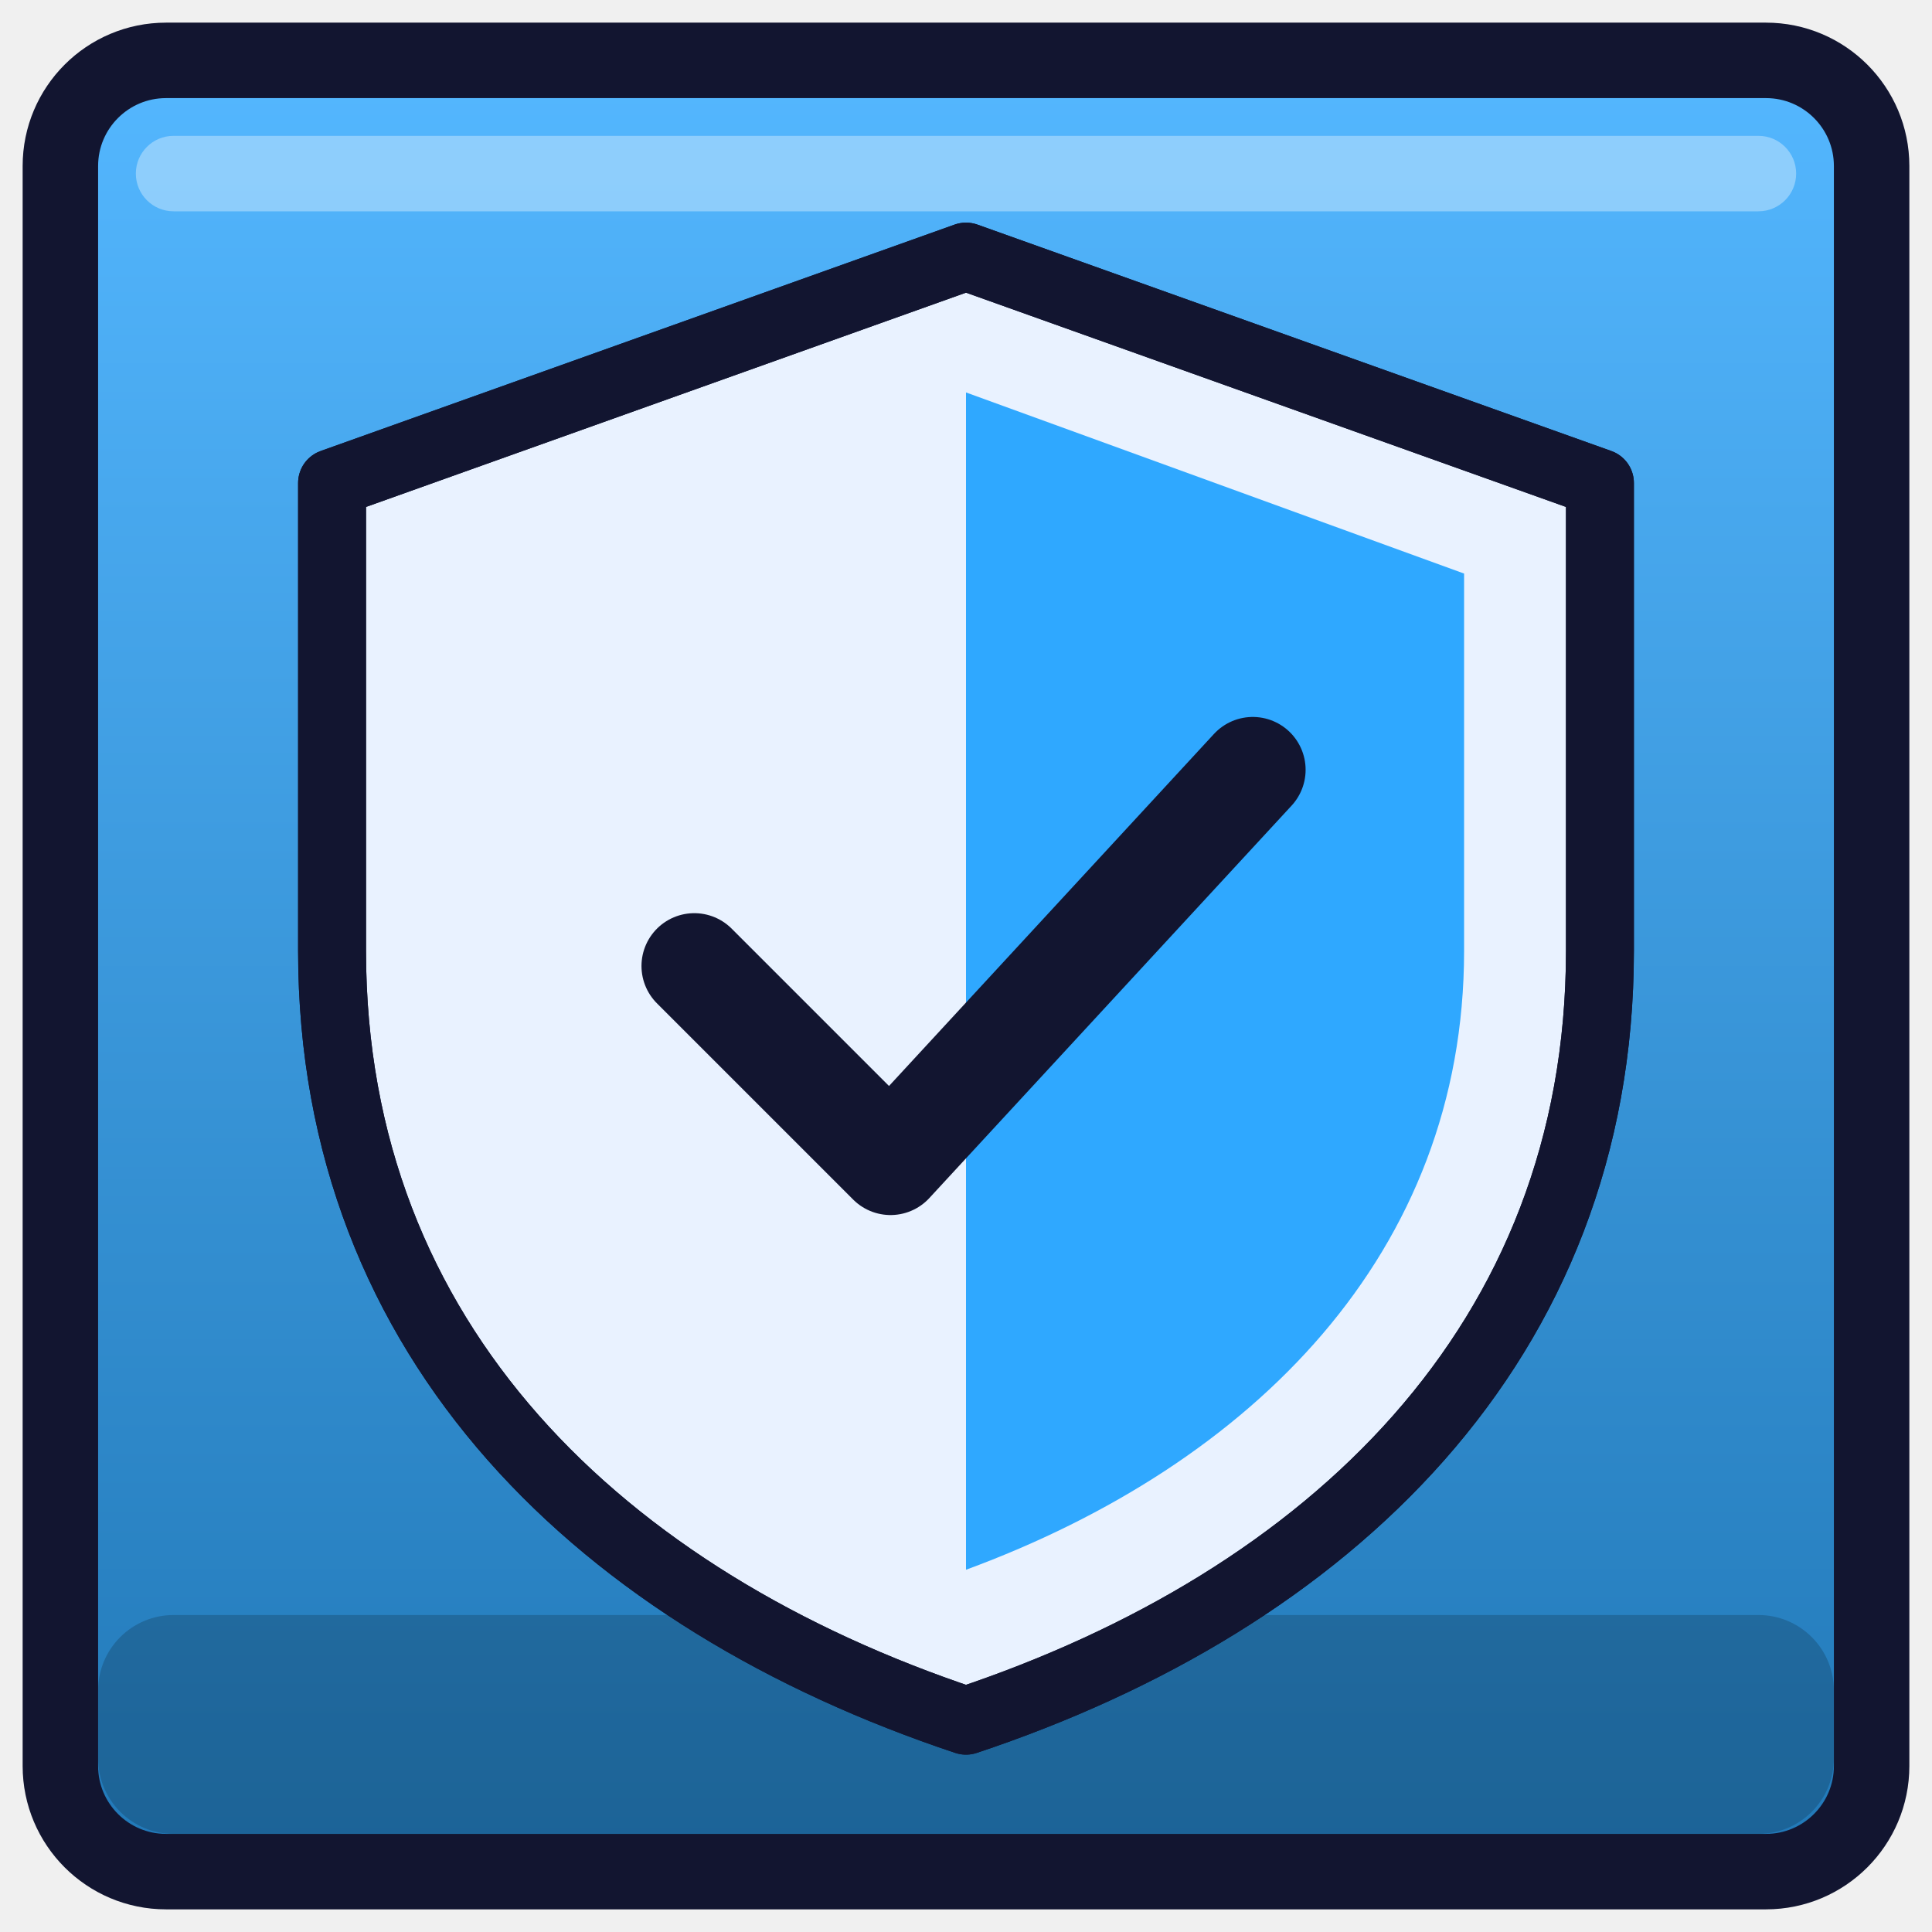
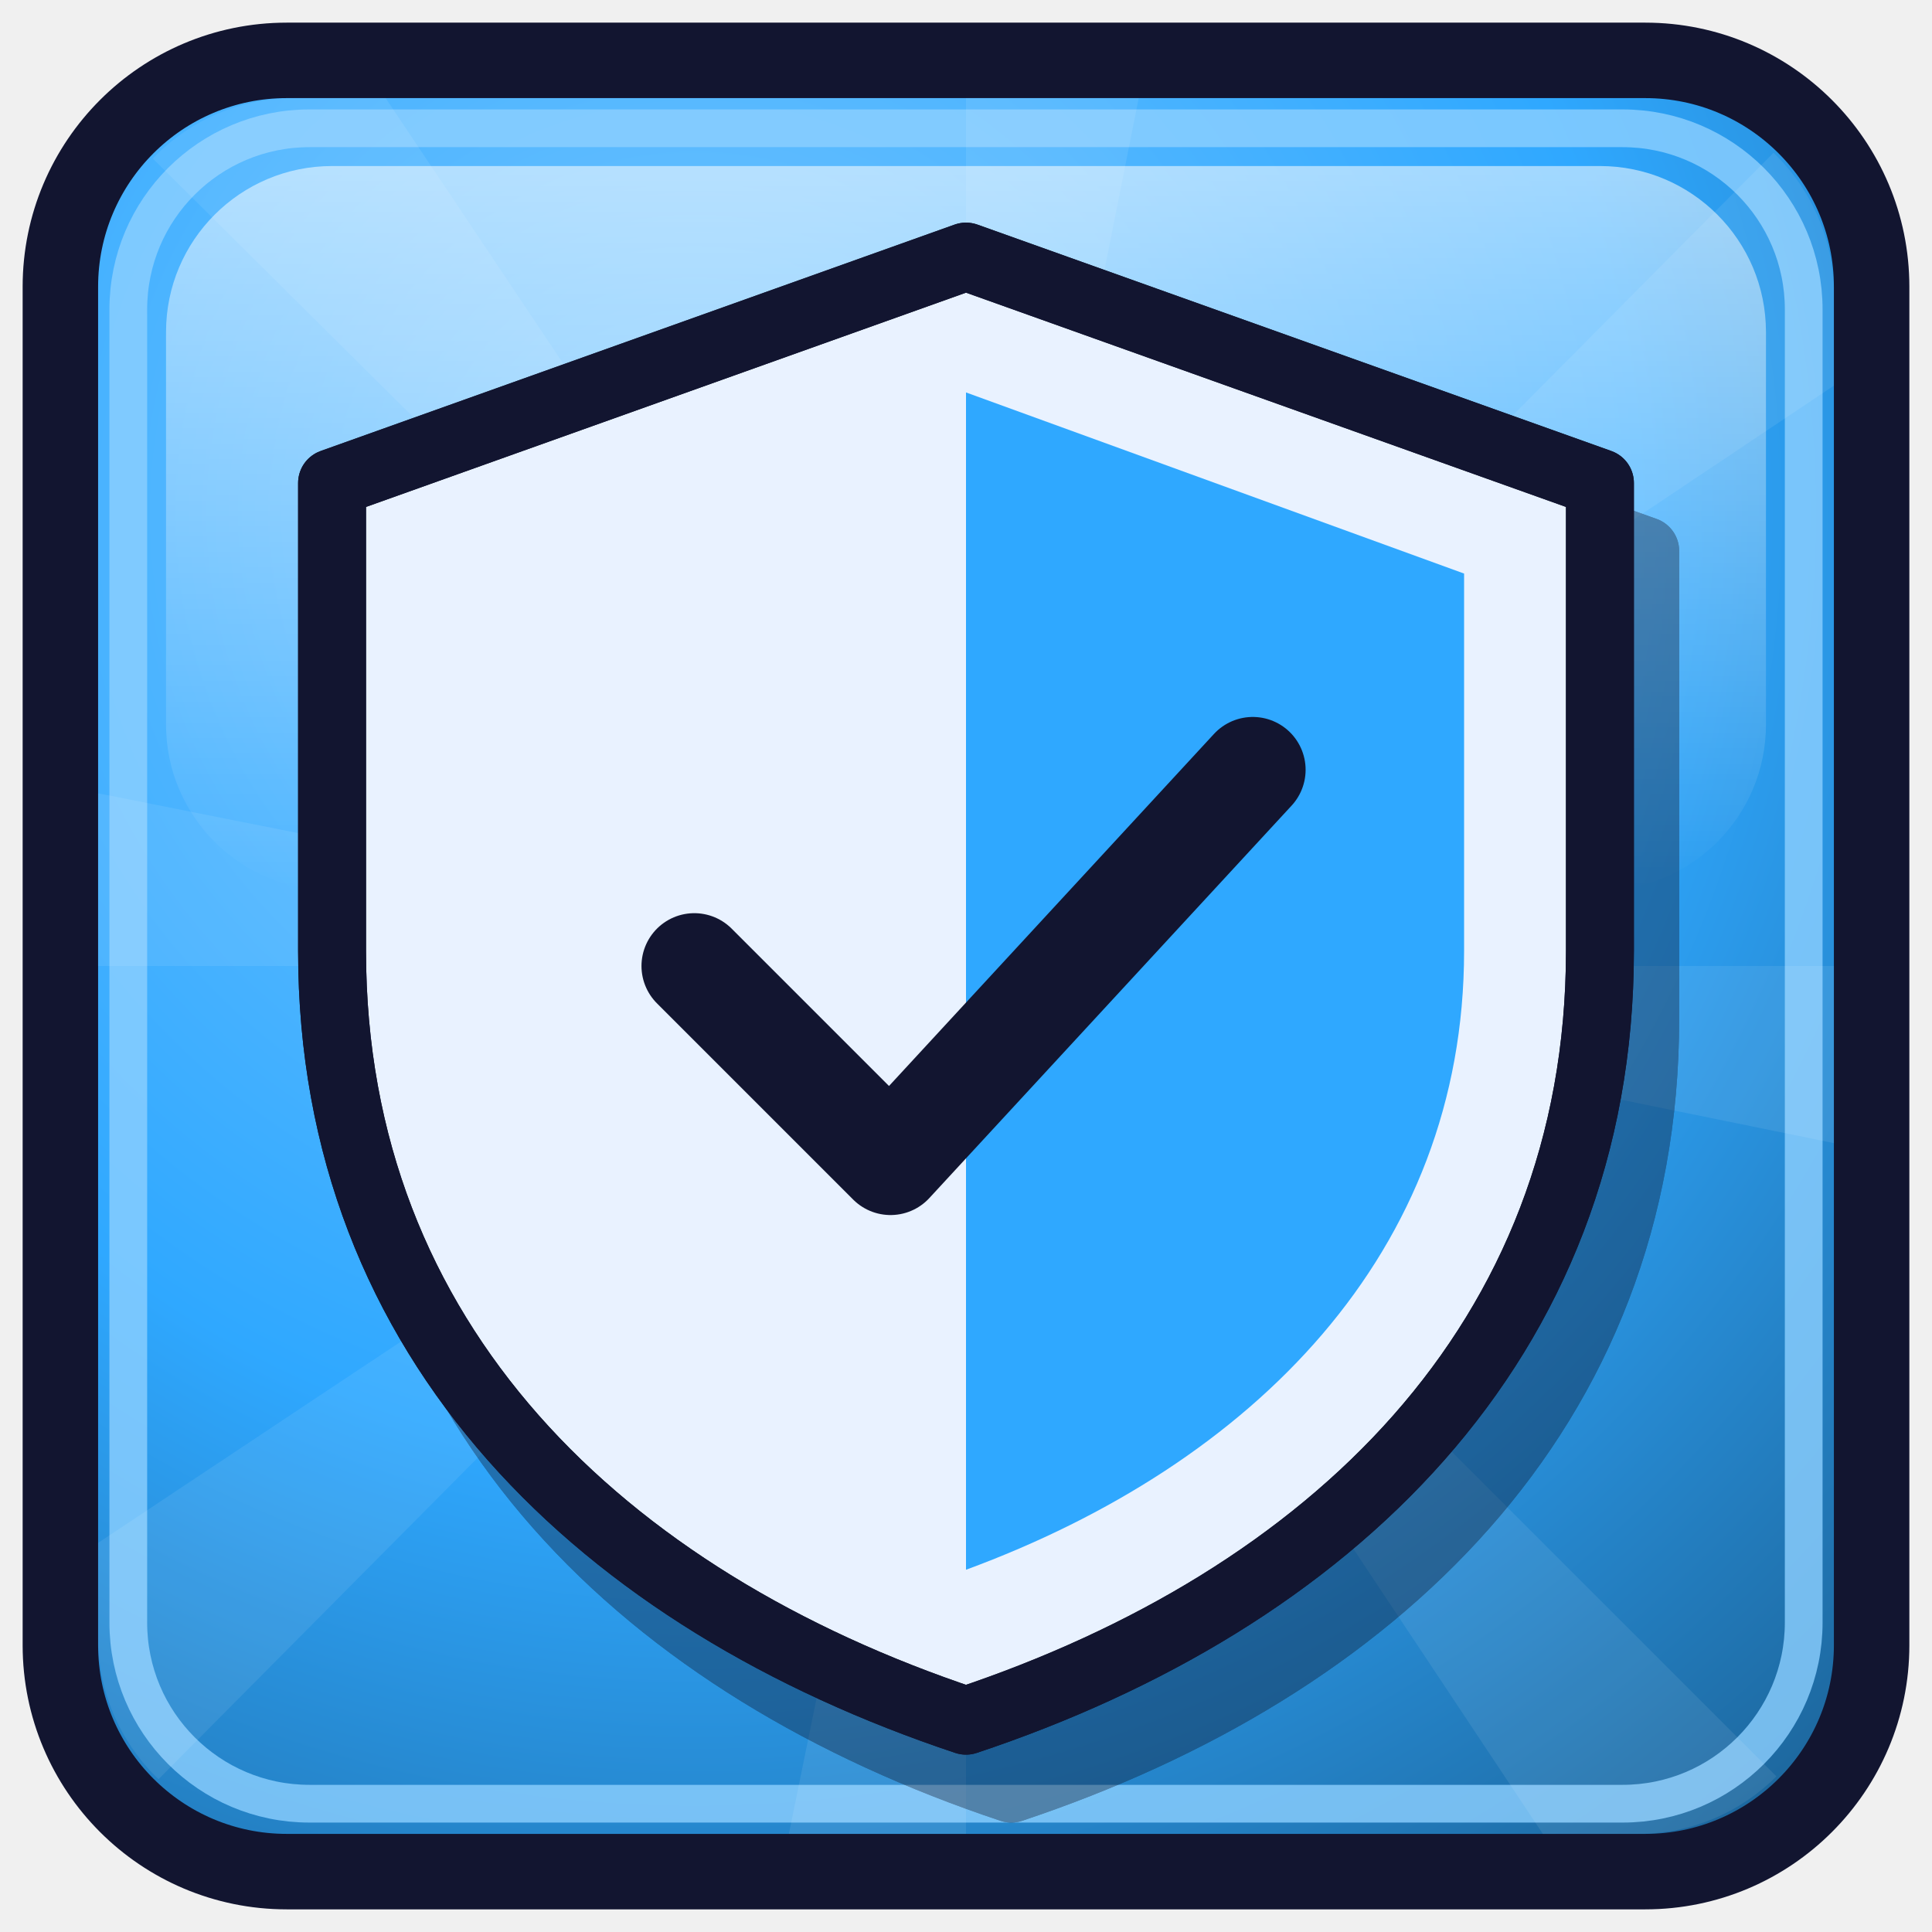
<svg xmlns="http://www.w3.org/2000/svg" width="256" height="256" viewBox="0 0 256 256">
  <defs>
-     <linearGradient id="g" x1="0" y1="0" x2="0" y2="1">
-       <stop offset="0" stop-color="#54B7FF" />
-       <stop offset="1" stop-color="#2178B7" />
+     <radialGradient id="g" cx="0.35" cy="0.25" r="0.95">
+       <stop offset="0" stop-color="#77C6FF" />
+       <stop offset="0.55" stop-color="#2FA8FF" />
+       <stop offset="1" stop-color="#1C6499" />
+     </radialGradient>
+     <linearGradient id="gl" x1="0" y1="0" x2="0" y2="1">
+       <stop offset="0" stop-color="#FFFFFF" stop-opacity="0.55" />
+       <stop offset="1" stop-color="#FFFFFF" stop-opacity="0" />
    </linearGradient>
  </defs>
-   <rect x="8" y="8" width="240" height="240" rx="14" fill="url(#g)" stroke="#121530" stroke-width="10" />
-   <rect x="18" y="18" width="220" height="10" rx="5" fill="#FFFFFF" fill-opacity="0.35" />
-   <rect x="13" y="214" width="230" height="29" rx="10" fill="#000000" fill-opacity="0.18" />
+   <rect x="8" y="8" width="240" height="240" rx="30" fill="url(#g)" stroke="#121530" stroke-width="10" />
+   <rect x="17" y="17" width="222" height="222" rx="24" fill="none" stroke="#8CCFFF" stroke-width="5" stroke-opacity="0.8" />
+   <defs>
+     <clipPath id="rc">
+       <rect x="13" y="13" width="230" height="230" rx="26" />
+     </clipPath>
+   </defs>
+   <g clip-path="url(#rc)">
+     <path d="M128 128 L328 128 L324 168 Z" fill="#FFFFFF" fill-opacity="0.08" />
+     <path d="M128 128 L269 269 L239 295 Z" fill="#FFFFFF" fill-opacity="0.08" />
+     <path d="M128 128 L128 328 L88 324 Z" fill="#FFFFFF" fill-opacity="0.08" />
+     <path d="M128 128 L-13 270 L-39 239 Z" fill="#FFFFFF" fill-opacity="0.08" />
+     <path d="M128 128 L-72 128 L-68 89 Z" fill="#FFFFFF" fill-opacity="0.08" />
+     <path d="M128 128 L-14 -13 L17 -38 Z" fill="#FFFFFF" fill-opacity="0.08" />
+     <path d="M128 128 L128 -72 L167 -68 Z" fill="#FFFFFF" fill-opacity="0.08" />
+     <path d="M128 128 L269 -14 L294 17 Z" fill="#FFFFFF" fill-opacity="0.08" />
+   </g>
+   <rect x="22" y="22" width="212" height="96" rx="22" fill="url(#gl)" />
+   <defs>
+     <clipPath id="c">
+       <rect x="13" y="13" width="230" height="230" rx="26" />
+     </clipPath>
+   </defs>
+   <g clip-path="url(#c)">
+     <g transform="translate(6,9)" opacity="0.35">
+       <path d="M128 34 l84 30 v62 c0 52 -36 86 -84 102 c-48 -16 -84 -50 -84 -102 v-62 z" fill="#0A0C20" stroke="#0A0C20" stroke-width="9" stroke-linejoin="round" stroke-linecap="round" />
+       <path d="M128 52 l66 24 v50 c0 40 -28 68 -66 82 z" fill="#0A0C20" />
+       <path d="M128 34 l84 30 v62 c0 52 -36 86 -84 102 c-48 -16 -84 -50 -84 -102 v-62 z" fill="none" stroke="#0A0C20" stroke-width="9" stroke-linejoin="round" stroke-linecap="round" />
+       <path d="M92 128 l26 26 l48 -52" fill="none" stroke="#0A0C20" stroke-width="14" stroke-linejoin="round" stroke-linecap="round" />
+     </g>
+   </g>
  <path d="M128 34 l84 30 v62 c0 52 -36 86 -84 102 c-48 -16 -84 -50 -84 -102 v-62 z" fill="#E9F2FF" stroke="#121530" stroke-width="9" stroke-linejoin="round" stroke-linecap="round" />
  <path d="M128 52 l66 24 v50 c0 40 -28 68 -66 82 z" fill="#2FA8FF" />
  <path d="M128 34 l84 30 v62 c0 52 -36 86 -84 102 c-48 -16 -84 -50 -84 -102 v-62 z" fill="none" stroke="#121530" stroke-width="9" stroke-linejoin="round" stroke-linecap="round" />
  <path d="M92 128 l26 26 l48 -52" fill="none" stroke="#121530" stroke-width="14" stroke-linejoin="round" stroke-linecap="round" />
</svg>
